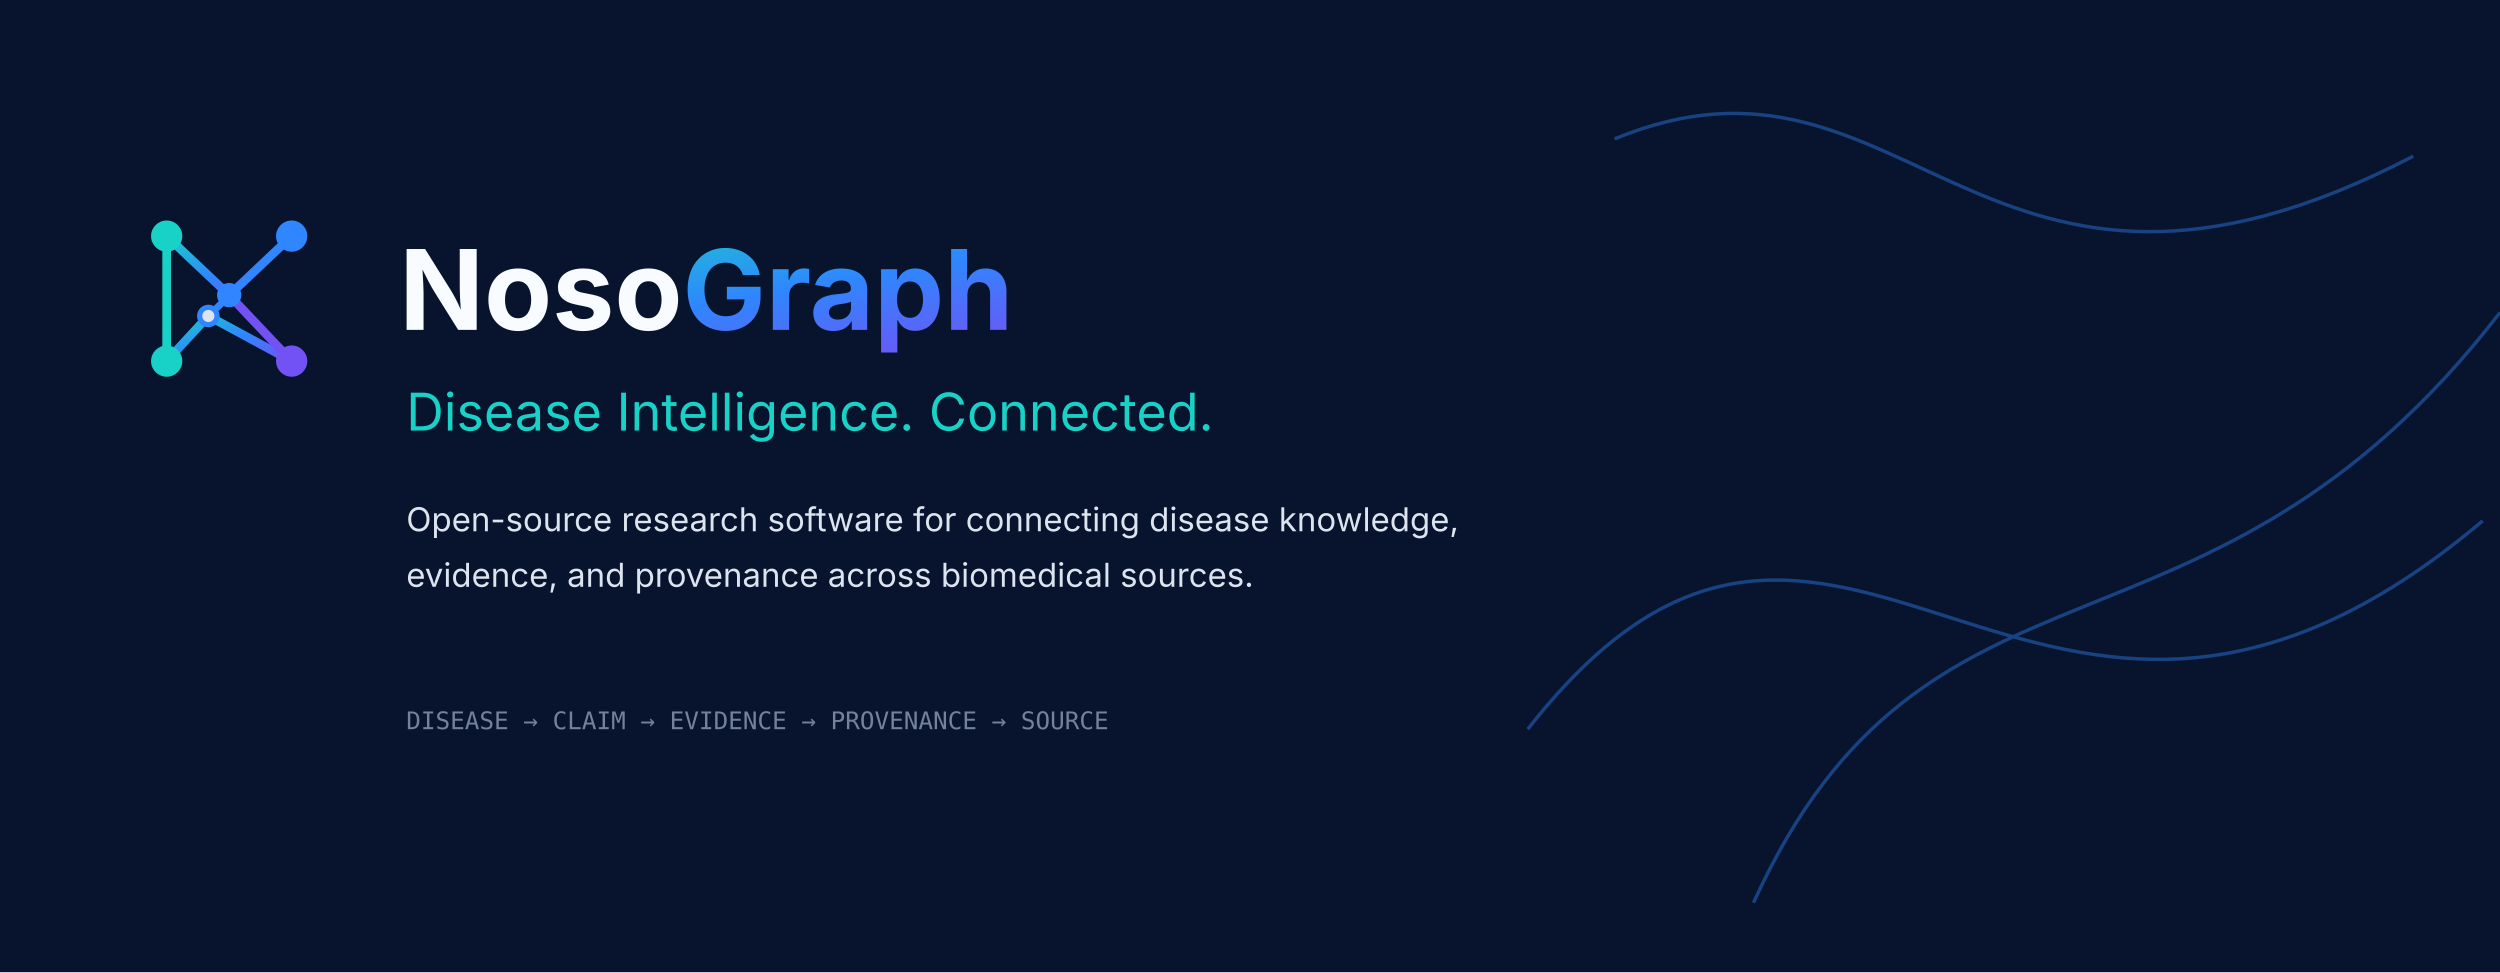
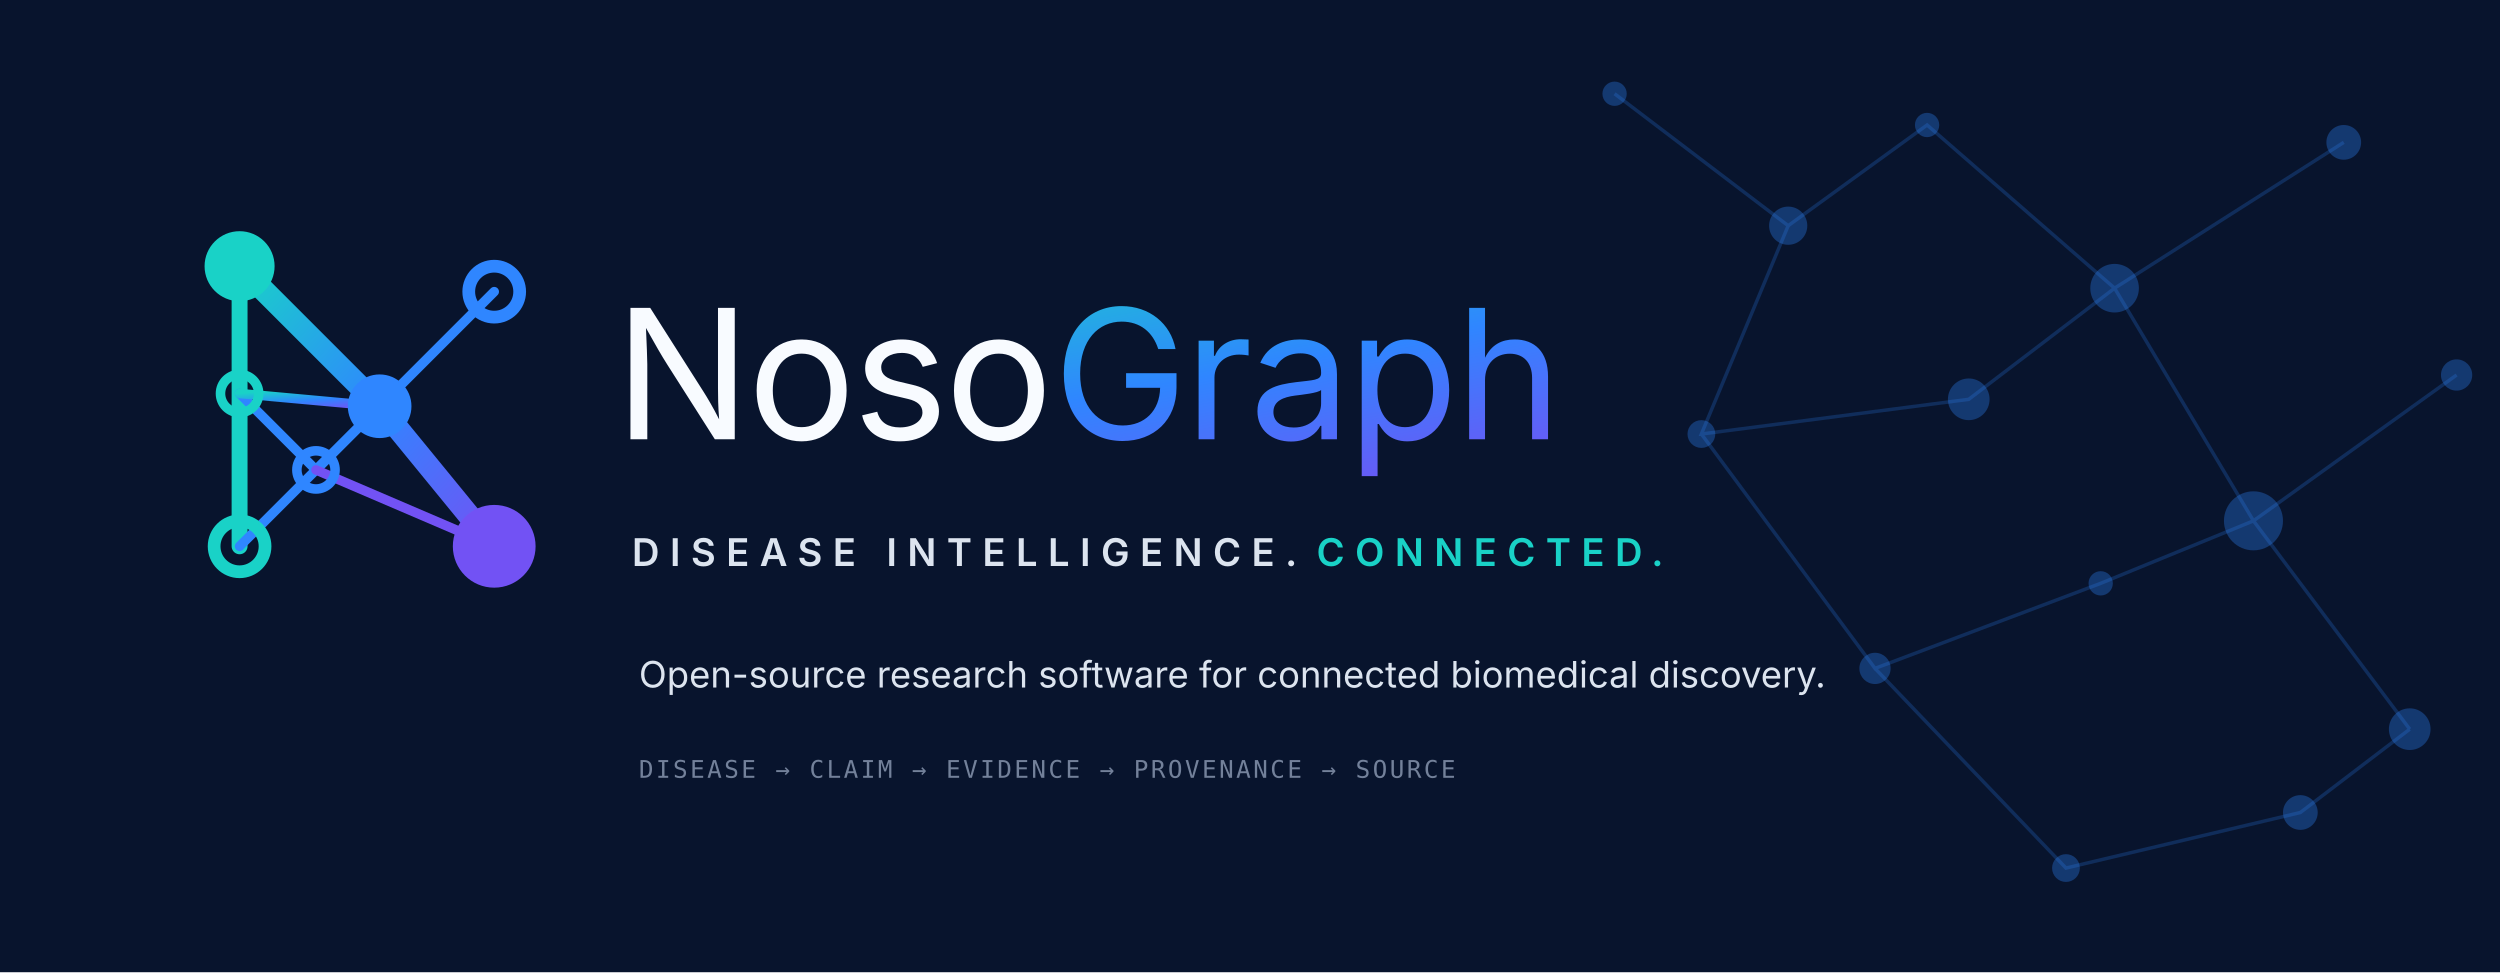
- <svg xmlns="http://www.w3.org/2000/svg" viewBox="0 0 1440 560" role="img">
+ <svg xmlns="http://www.w3.org/2000/svg" viewBox="0 0 1440 560" role="img" aria-labelledby="title">
  <defs>
    <linearGradient id="ng-gradient" x1="0" y1="0" x2="1" y2="1">
      <stop offset="0" stop-color="#19D2C7" />
      <stop offset="0.52" stop-color="#2F86FF" />
      <stop offset="1" stop-color="#7252F4" />
    </linearGradient>
  </defs>
  <rect width="1440" height="560" fill="#08142D" />
-   <g opacity=".4" fill="none" stroke="#2F86FF" stroke-width="2">
-     <path d="M930 80 C1100 10 1140 220 1390 90" />
-     <path d="M880 420 C1060 190 1170 520 1430 300" />
-     <path d="M1010 520 C1110 300 1270 400 1440 180" />
+   <g opacity=".22" fill="none" stroke="#2F86FF" stroke-width="2">
+     <path d="M930 54 L1030 130 L1110 72 L1218 166 L1350 82" />
+     <path d="M1030 130 L980 250 L1134 230 L1218 166 L1298 300 L1415 216" />
+     <path d="M980 250 L1080 385 L1210 336 L1298 300 L1388 420" />
+     <path d="M1080 385 L1190 500 L1325 468 L1388 420" />
  </g>
-   <g transform="translate(72 112)">
-     <g transform="translate(0 0) scale(1)">
-       <g fill="none" stroke-linecap="round" stroke-linejoin="round">
-         <path d="M24 24 V96" stroke="#19D2C7" stroke-width="5" />
-         <path d="M24 24 L60 58 L96 24" stroke="url(#ng-gradient)" stroke-width="5" />
-         <path d="M24 96 L48 70 L96 96" stroke="url(#ng-gradient)" stroke-width="5" />
-         <path d="M60 58 L96 96" stroke="#7252F4" stroke-width="5" />
-         <path d="M48 70 L96 24" stroke="#2F86FF" stroke-width="4" />
-         <circle cx="24" cy="24" r="9" fill="#19D2C7" stroke="none" />
-         <circle cx="24" cy="96" r="9" fill="#19D2C7" stroke="none" />
-         <circle cx="96" cy="24" r="9" fill="#2F86FF" stroke="none" />
-         <circle cx="96" cy="96" r="9" fill="#7252F4" stroke="none" />
-         <circle cx="60" cy="58" r="7" fill="#2F86FF" stroke="none" />
-         <circle cx="48" cy="70" r="5" fill="#DCE4EF" stroke="#2F86FF" stroke-width="3" />
-       </g>
+   <g opacity=".32" fill="#2F86FF">
+     <circle cx="930" cy="54" r="7" />
+     <circle cx="1030" cy="130" r="11" />
+     <circle cx="1110" cy="72" r="7" />
+     <circle cx="1218" cy="166" r="14" />
+     <circle cx="1350" cy="82" r="10" />
+     <circle cx="980" cy="250" r="8" />
+     <circle cx="1134" cy="230" r="12" />
+     <circle cx="1298" cy="300" r="17" />
+     <circle cx="1415" cy="216" r="9" />
+     <circle cx="1080" cy="385" r="9" />
+     <circle cx="1210" cy="336" r="7" />
+     <circle cx="1388" cy="420" r="12" />
+     <circle cx="1190" cy="500" r="8" />
+     <circle cx="1325" cy="468" r="10" />
+   </g>
+   <g transform="translate(94 124) scale(1.83333)">
+     <g fill="none" stroke-linecap="round" stroke-linejoin="round">
+       <path d="M24 16 V104" stroke="#19D2C7" stroke-width="5" />
+       <path d="M104 24 V104" stroke="url(#ng-gradient)" stroke-width="4" />
+       <path d="M24 16 L68 60 L104 104" stroke="url(#ng-gradient)" stroke-width="7" />
+       <path d="M24 56 L48 80 L68 60" stroke="#2F86FF" stroke-width="3" />
+       <path d="M24 104 L48 80 L104 24" stroke="#2F86FF" stroke-width="3" />
+       <path d="M24 56 L68 60" stroke="url(#ng-gradient)" stroke-width="3" />
+       <path d="M48 80 L104 104" stroke="#7252F4" stroke-width="3" />
+       <circle cx="24" cy="16" r="11" fill="#19D2C7" stroke="none" />
+       <circle cx="24" cy="56" r="6" fill="none" stroke="#19D2C7" stroke-width="3" />
+       <circle cx="24" cy="104" r="8" fill="none" stroke="#19D2C7" stroke-width="4" />
+       <circle cx="68" cy="60" r="10" fill="#2F86FF" stroke="none" />
+       <circle cx="48" cy="80" r="6" fill="none" stroke="#2F86FF" stroke-width="3" />
+       <circle cx="104" cy="24" r="8" fill="none" stroke="#2F86FF" stroke-width="4" />
+       <circle cx="104" cy="104" r="13" fill="#7252F4" stroke="none" />
    </g>
  </g>
-   <text x="230" y="190" font-family="Sora, Inter, Arial, sans-serif" font-size="64" font-weight="650" fill="#F8FBFF">Noso<tspan fill="url(#ng-gradient)">Graph</tspan>
+   <text x="354" y="253" font-family="Sora, Inter, Arial, sans-serif" font-size="104" font-weight="400" letter-spacing="-1.8" fill="#F8FBFF">Noso<tspan fill="url(#ng-gradient)">Graph</tspan>
  </text>
-   <text x="234" y="248" font-family="Sora, Inter, Arial, sans-serif" font-size="30" fill="#19D2C7">Disease Intelligence. Connected.</text>
-   <text x="234" y="306" font-family="Inter, Arial, sans-serif" font-size="19" fill="#DCE4EF">Open-source research software for connecting disease knowledge,</text>
-   <text x="234" y="338" font-family="Inter, Arial, sans-serif" font-size="19" fill="#DCE4EF">evidence, and provenance across biomedical sources.</text>
-   <text x="234" y="420" font-family="JetBrains Mono, monospace" font-size="14" fill="#73819A">DISEASE → CLAIM → EVIDENCE → PROVENANCE → SOURCE</text>
+   <text x="364" y="326" font-family="Inter, Arial, sans-serif" font-size="22" font-weight="600" letter-spacing="6" fill="#DCE4EF">DISEASE INTELLIGENCE. <tspan fill="#19D2C7">CONNECTED.</tspan>
+   </text>
+   <text x="368" y="396" font-family="Inter, Arial, sans-serif" font-size="21" fill="#DCE4EF">Open-source research software for connected biomedical discovery.</text>
+   <text x="368" y="448" font-family="JetBrains Mono, monospace" font-size="14" letter-spacing="1.4" fill="#73819A">DISEASE → CLAIM → EVIDENCE → PROVENANCE → SOURCE</text>
</svg>
